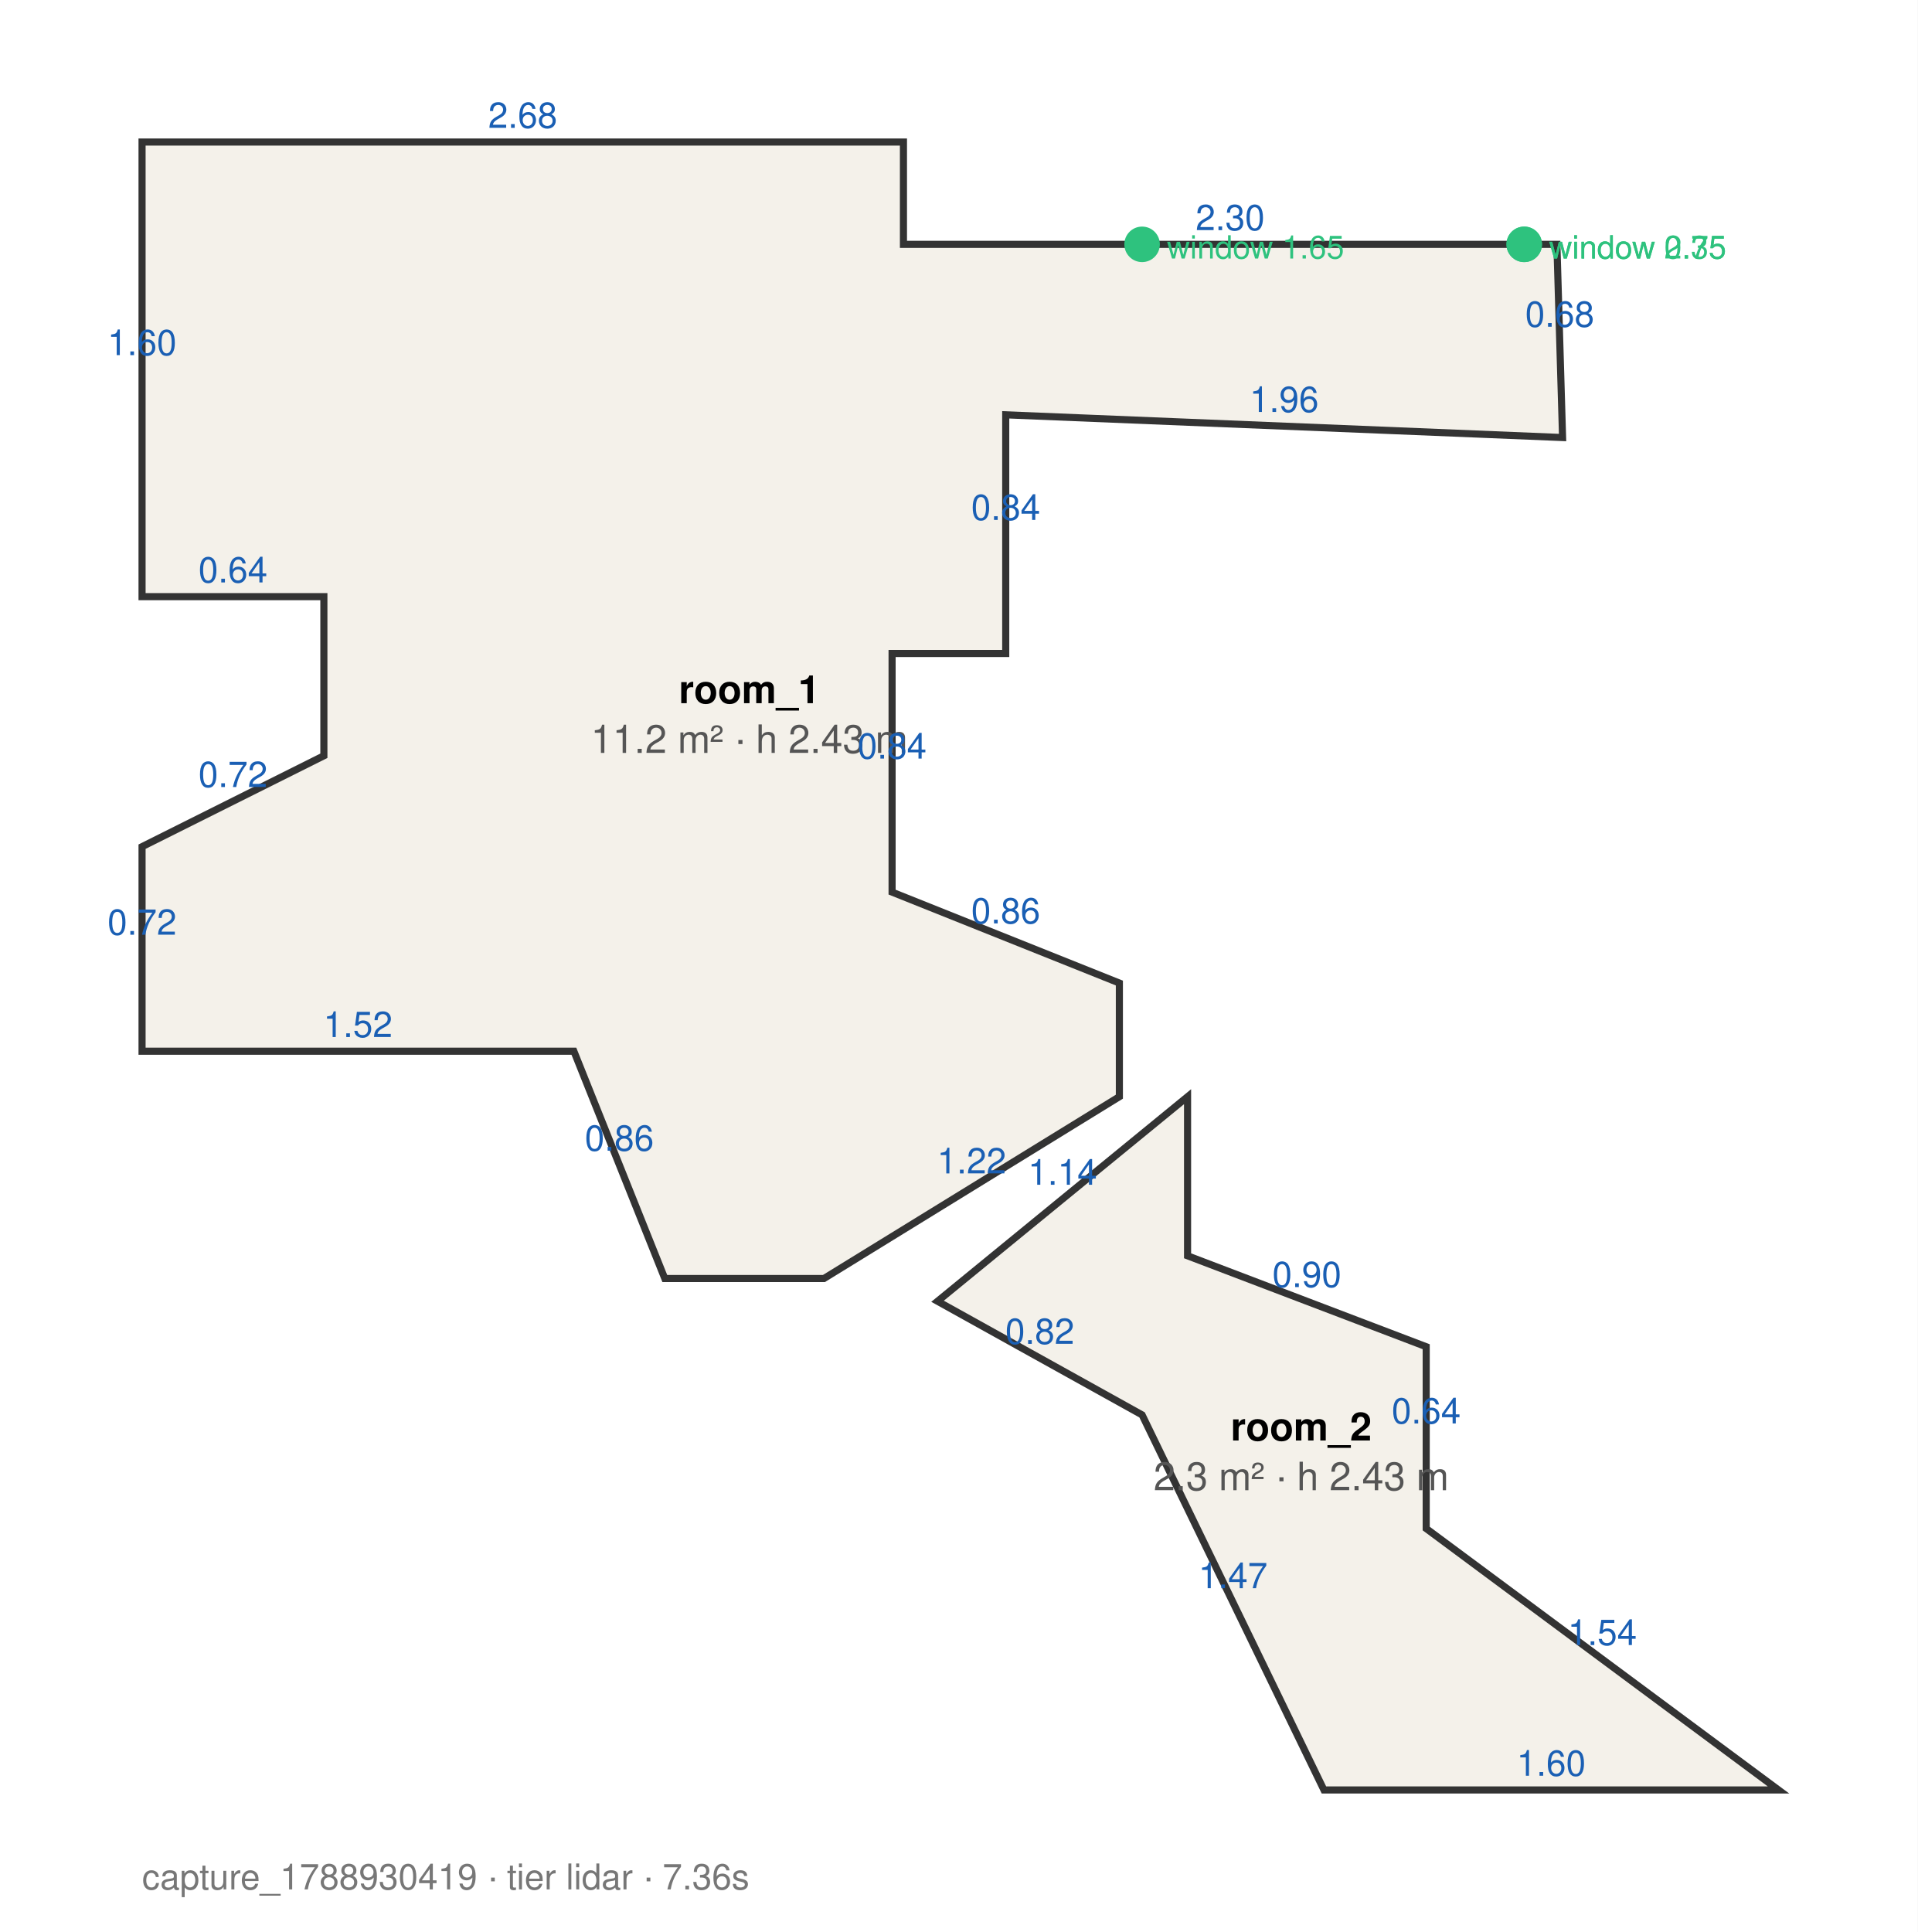
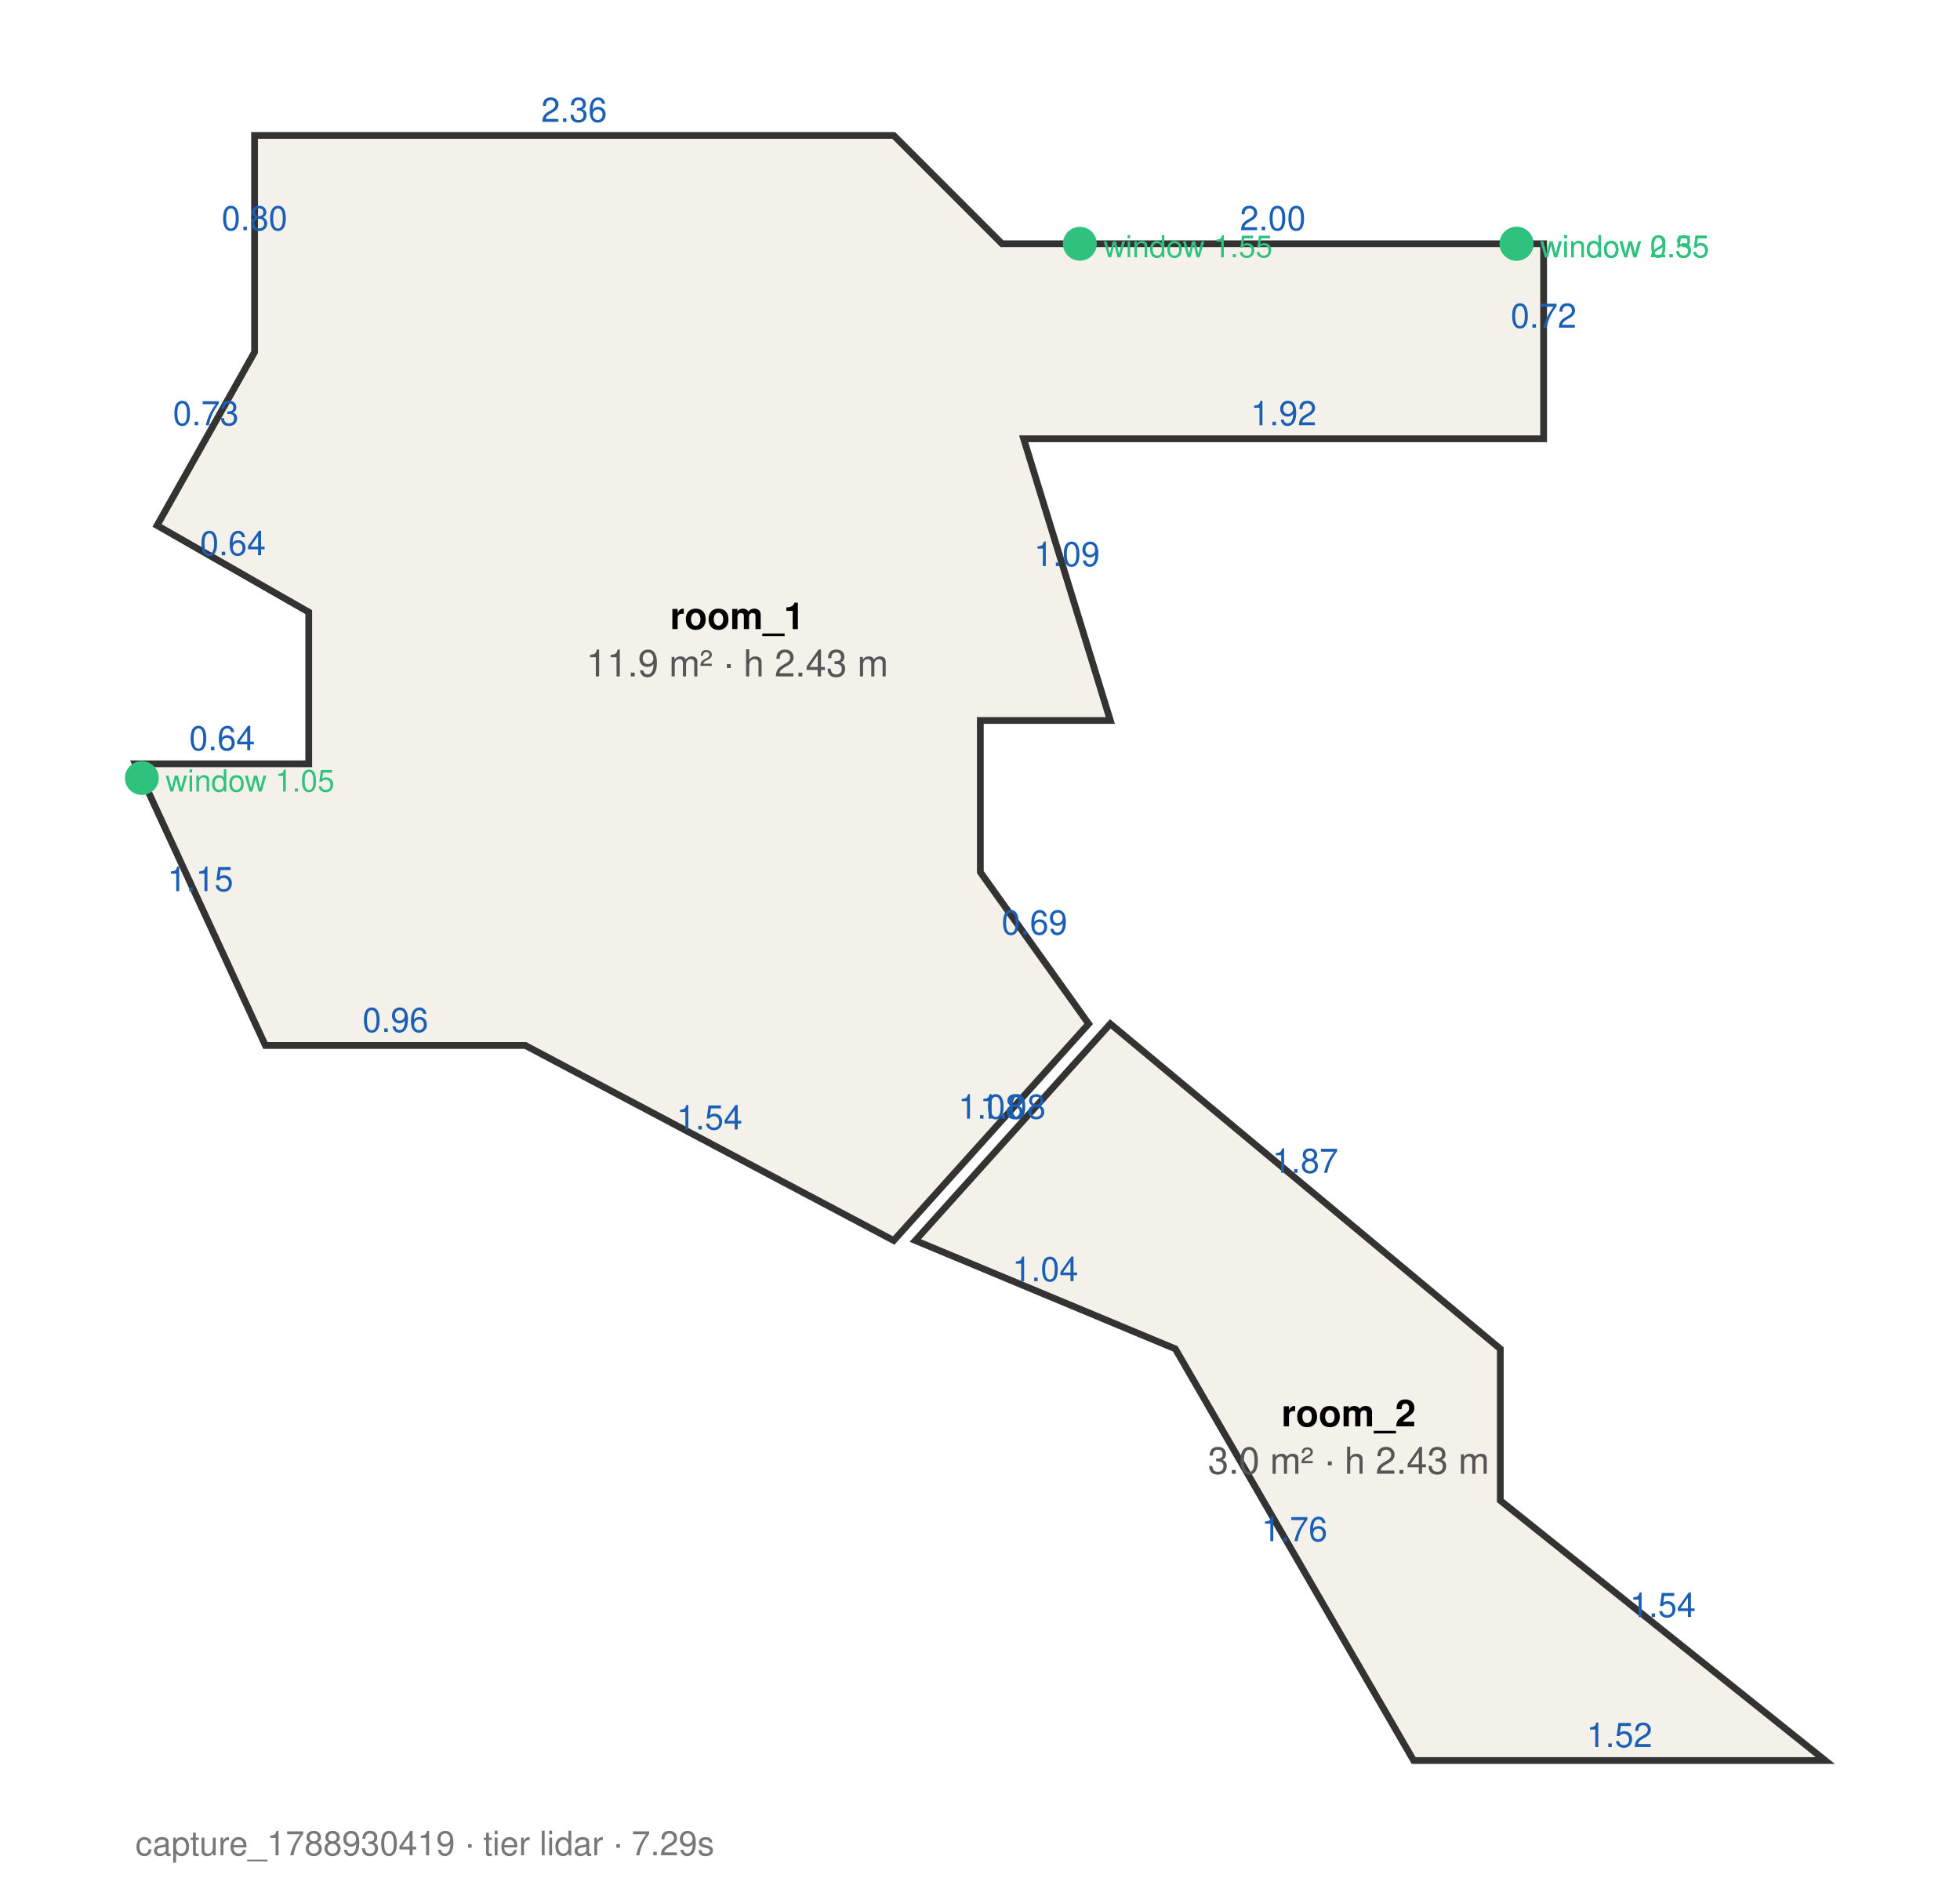
- <svg xmlns="http://www.w3.org/2000/svg" width="540" height="544" viewBox="0 0 540 544" font-family="Helvetica, Arial" font-size="11">
+ <svg xmlns="http://www.w3.org/2000/svg" width="579" height="560" viewBox="0 0 579 560" font-family="Helvetica, Arial" font-size="11">
  <rect width="100%" height="100%" fill="white" />
-   <polygon points="40.0,40.0 40.0,168.0 91.2,168.0 91.2,212.8 40.0,238.4 40.0,296.0 161.6,296.0 187.2,360.0 232.0,360.0 315.2,308.8 315.2,276.8 251.2,251.2 251.2,184.0 283.2,184.0 283.2,116.8 440.0,123.2 438.4,68.8 254.4,68.8 254.4,40.0" fill="#f4f1ea" stroke="#333" stroke-width="2" />
-   <text x="211.0" y="198.0" text-anchor="middle" font-weight="bold">room_1</text>
-   <text x="211.0" y="212.0" text-anchor="middle" fill="#555">11.2 m² · h 2.43 m</text>
-   <text x="40.0" y="100.0" text-anchor="middle" fill="#1a5fb4" font-size="10">1.60</text>
-   <text x="65.6" y="164.0" text-anchor="middle" fill="#1a5fb4" font-size="10">0.64</text>
-   <text x="65.6" y="221.6" text-anchor="middle" fill="#1a5fb4" font-size="10">0.72</text>
-   <text x="40.0" y="263.2" text-anchor="middle" fill="#1a5fb4" font-size="10">0.72</text>
-   <text x="100.8" y="292.0" text-anchor="middle" fill="#1a5fb4" font-size="10">1.52</text>
-   <text x="174.4" y="324.0" text-anchor="middle" fill="#1a5fb4" font-size="10">0.86</text>
-   <text x="273.6" y="330.4" text-anchor="middle" fill="#1a5fb4" font-size="10">1.22</text>
-   <text x="283.2" y="260.0" text-anchor="middle" fill="#1a5fb4" font-size="10">0.86</text>
-   <text x="251.2" y="213.6" text-anchor="middle" fill="#1a5fb4" font-size="10">0.84</text>
-   <text x="283.2" y="146.4" text-anchor="middle" fill="#1a5fb4" font-size="10">0.84</text>
-   <text x="361.6" y="116.0" text-anchor="middle" fill="#1a5fb4" font-size="10">1.96</text>
-   <text x="439.2" y="92.0" text-anchor="middle" fill="#1a5fb4" font-size="10">0.68</text>
-   <text x="346.4" y="64.8" text-anchor="middle" fill="#1a5fb4" font-size="10">2.30</text>
-   <text x="147.2" y="36.0" text-anchor="middle" fill="#1a5fb4" font-size="10">2.68</text>
-   <circle cx="429.2" cy="68.8" r="5" fill="#2ec27e" />
-   <text x="436.2" y="72.8" font-size="9" fill="#2ec27e">window 0.75</text>
-   <circle cx="429.2" cy="68.8" r="5" fill="#2ec27e" />
-   <text x="436.2" y="72.8" font-size="9" fill="#2ec27e">window 2.35</text>
-   <circle cx="321.6" cy="68.8" r="5" fill="#2ec27e" />
-   <text x="328.6" y="72.8" font-size="9" fill="#2ec27e">window 1.65</text>
-   <polygon points="264.0,366.4 321.6,398.4 372.8,504.0 500.8,504.0 401.6,430.4 401.6,379.2 334.4,353.6 334.4,308.8" fill="#f4f1ea" stroke="#333" stroke-width="2" />
-   <text x="366.4" y="405.6" text-anchor="middle" font-weight="bold">room_2</text>
-   <text x="366.4" y="419.6" text-anchor="middle" fill="#555">2.3 m² · h 2.43 m</text>
-   <text x="292.8" y="378.4" text-anchor="middle" fill="#1a5fb4" font-size="10">0.82</text>
-   <text x="347.2" y="447.2" text-anchor="middle" fill="#1a5fb4" font-size="10">1.47</text>
-   <text x="436.8" y="500.0" text-anchor="middle" fill="#1a5fb4" font-size="10">1.60</text>
-   <text x="451.2" y="463.2" text-anchor="middle" fill="#1a5fb4" font-size="10">1.54</text>
-   <text x="401.6" y="400.8" text-anchor="middle" fill="#1a5fb4" font-size="10">0.64</text>
-   <text x="368.0" y="362.4" text-anchor="middle" fill="#1a5fb4" font-size="10">0.90</text>
-   <text x="299.2" y="333.6" text-anchor="middle" fill="#1a5fb4" font-size="10">1.14</text>
-   <text x="40" y="532" fill="#777" font-size="10">capture_1788930419 · tier lidar · 7.36s</text>
+   <polygon points="40.0,225.6 78.4,308.8 155.2,308.8 264.0,366.4 321.6,302.4 289.6,257.6 289.6,212.8 328.0,212.8 302.4,129.6 456.0,129.6 456.0,72.0 296.0,72.0 264.0,40.0 75.2,40.0 75.2,104.0 46.4,155.2 91.2,180.8 91.2,225.6" fill="#f4f1ea" stroke="#333" stroke-width="2" />
+   <text x="217.8" y="185.8" text-anchor="middle" font-weight="bold">room_1</text>
+   <text x="217.8" y="199.8" text-anchor="middle" fill="#555">11.9 m² · h 2.43 m</text>
+   <text x="59.2" y="263.2" text-anchor="middle" fill="#1a5fb4" font-size="10">1.15</text>
+   <text x="116.8" y="304.8" text-anchor="middle" fill="#1a5fb4" font-size="10">0.96</text>
+   <text x="209.6" y="333.6" text-anchor="middle" fill="#1a5fb4" font-size="10">1.54</text>
+   <text x="292.8" y="330.4" text-anchor="middle" fill="#1a5fb4" font-size="10">1.08</text>
+   <text x="305.6" y="276.0" text-anchor="middle" fill="#1a5fb4" font-size="10">0.69</text>
+   <text x="315.2" y="167.2" text-anchor="middle" fill="#1a5fb4" font-size="10">1.09</text>
+   <text x="379.2" y="125.6" text-anchor="middle" fill="#1a5fb4" font-size="10">1.92</text>
+   <text x="456.0" y="96.8" text-anchor="middle" fill="#1a5fb4" font-size="10">0.72</text>
+   <text x="376.0" y="68.0" text-anchor="middle" fill="#1a5fb4" font-size="10">2.00</text>
+   <text x="169.6" y="36.0" text-anchor="middle" fill="#1a5fb4" font-size="10">2.36</text>
+   <text x="75.2" y="68.0" text-anchor="middle" fill="#1a5fb4" font-size="10">0.80</text>
+   <text x="60.8" y="125.6" text-anchor="middle" fill="#1a5fb4" font-size="10">0.73</text>
+   <text x="68.8" y="164.0" text-anchor="middle" fill="#1a5fb4" font-size="10">0.64</text>
+   <text x="65.6" y="221.6" text-anchor="middle" fill="#1a5fb4" font-size="10">0.64</text>
+   <circle cx="41.9" cy="229.8" r="5" fill="#2ec27e" />
+   <text x="48.9" y="233.8" font-size="9" fill="#2ec27e">window 1.05</text>
+   <circle cx="448.0" cy="72.0" r="5" fill="#2ec27e" />
+   <text x="455.0" y="76.0" font-size="9" fill="#2ec27e">window 0.55</text>
+   <circle cx="448.0" cy="72.0" r="5" fill="#2ec27e" />
+   <text x="455.0" y="76.0" font-size="9" fill="#2ec27e">window 2.35</text>
+   <circle cx="319.0" cy="72.0" r="5" fill="#2ec27e" />
+   <text x="326.0" y="76.0" font-size="9" fill="#2ec27e">window 1.55</text>
+   <polygon points="270.4,366.4 347.2,398.4 417.6,520.0 539.2,520.0 443.2,443.2 443.2,398.4 328.0,302.4" fill="#f4f1ea" stroke="#333" stroke-width="2" />
+   <text x="398.4" y="421.3" text-anchor="middle" font-weight="bold">room_2</text>
+   <text x="398.4" y="435.3" text-anchor="middle" fill="#555">3.0 m² · h 2.43 m</text>
+   <text x="308.8" y="378.4" text-anchor="middle" fill="#1a5fb4" font-size="10">1.04</text>
+   <text x="382.4" y="455.2" text-anchor="middle" fill="#1a5fb4" font-size="10">1.76</text>
+   <text x="478.4" y="516.0" text-anchor="middle" fill="#1a5fb4" font-size="10">1.52</text>
+   <text x="491.2" y="477.6" text-anchor="middle" fill="#1a5fb4" font-size="10">1.54</text>
+   <text x="385.6" y="346.4" text-anchor="middle" fill="#1a5fb4" font-size="10">1.87</text>
+   <text x="299.2" y="330.4" text-anchor="middle" fill="#1a5fb4" font-size="10">1.08</text>
+   <text x="40" y="548" fill="#777" font-size="10">capture_1788930419 · tier lidar · 7.29s</text>
</svg>
